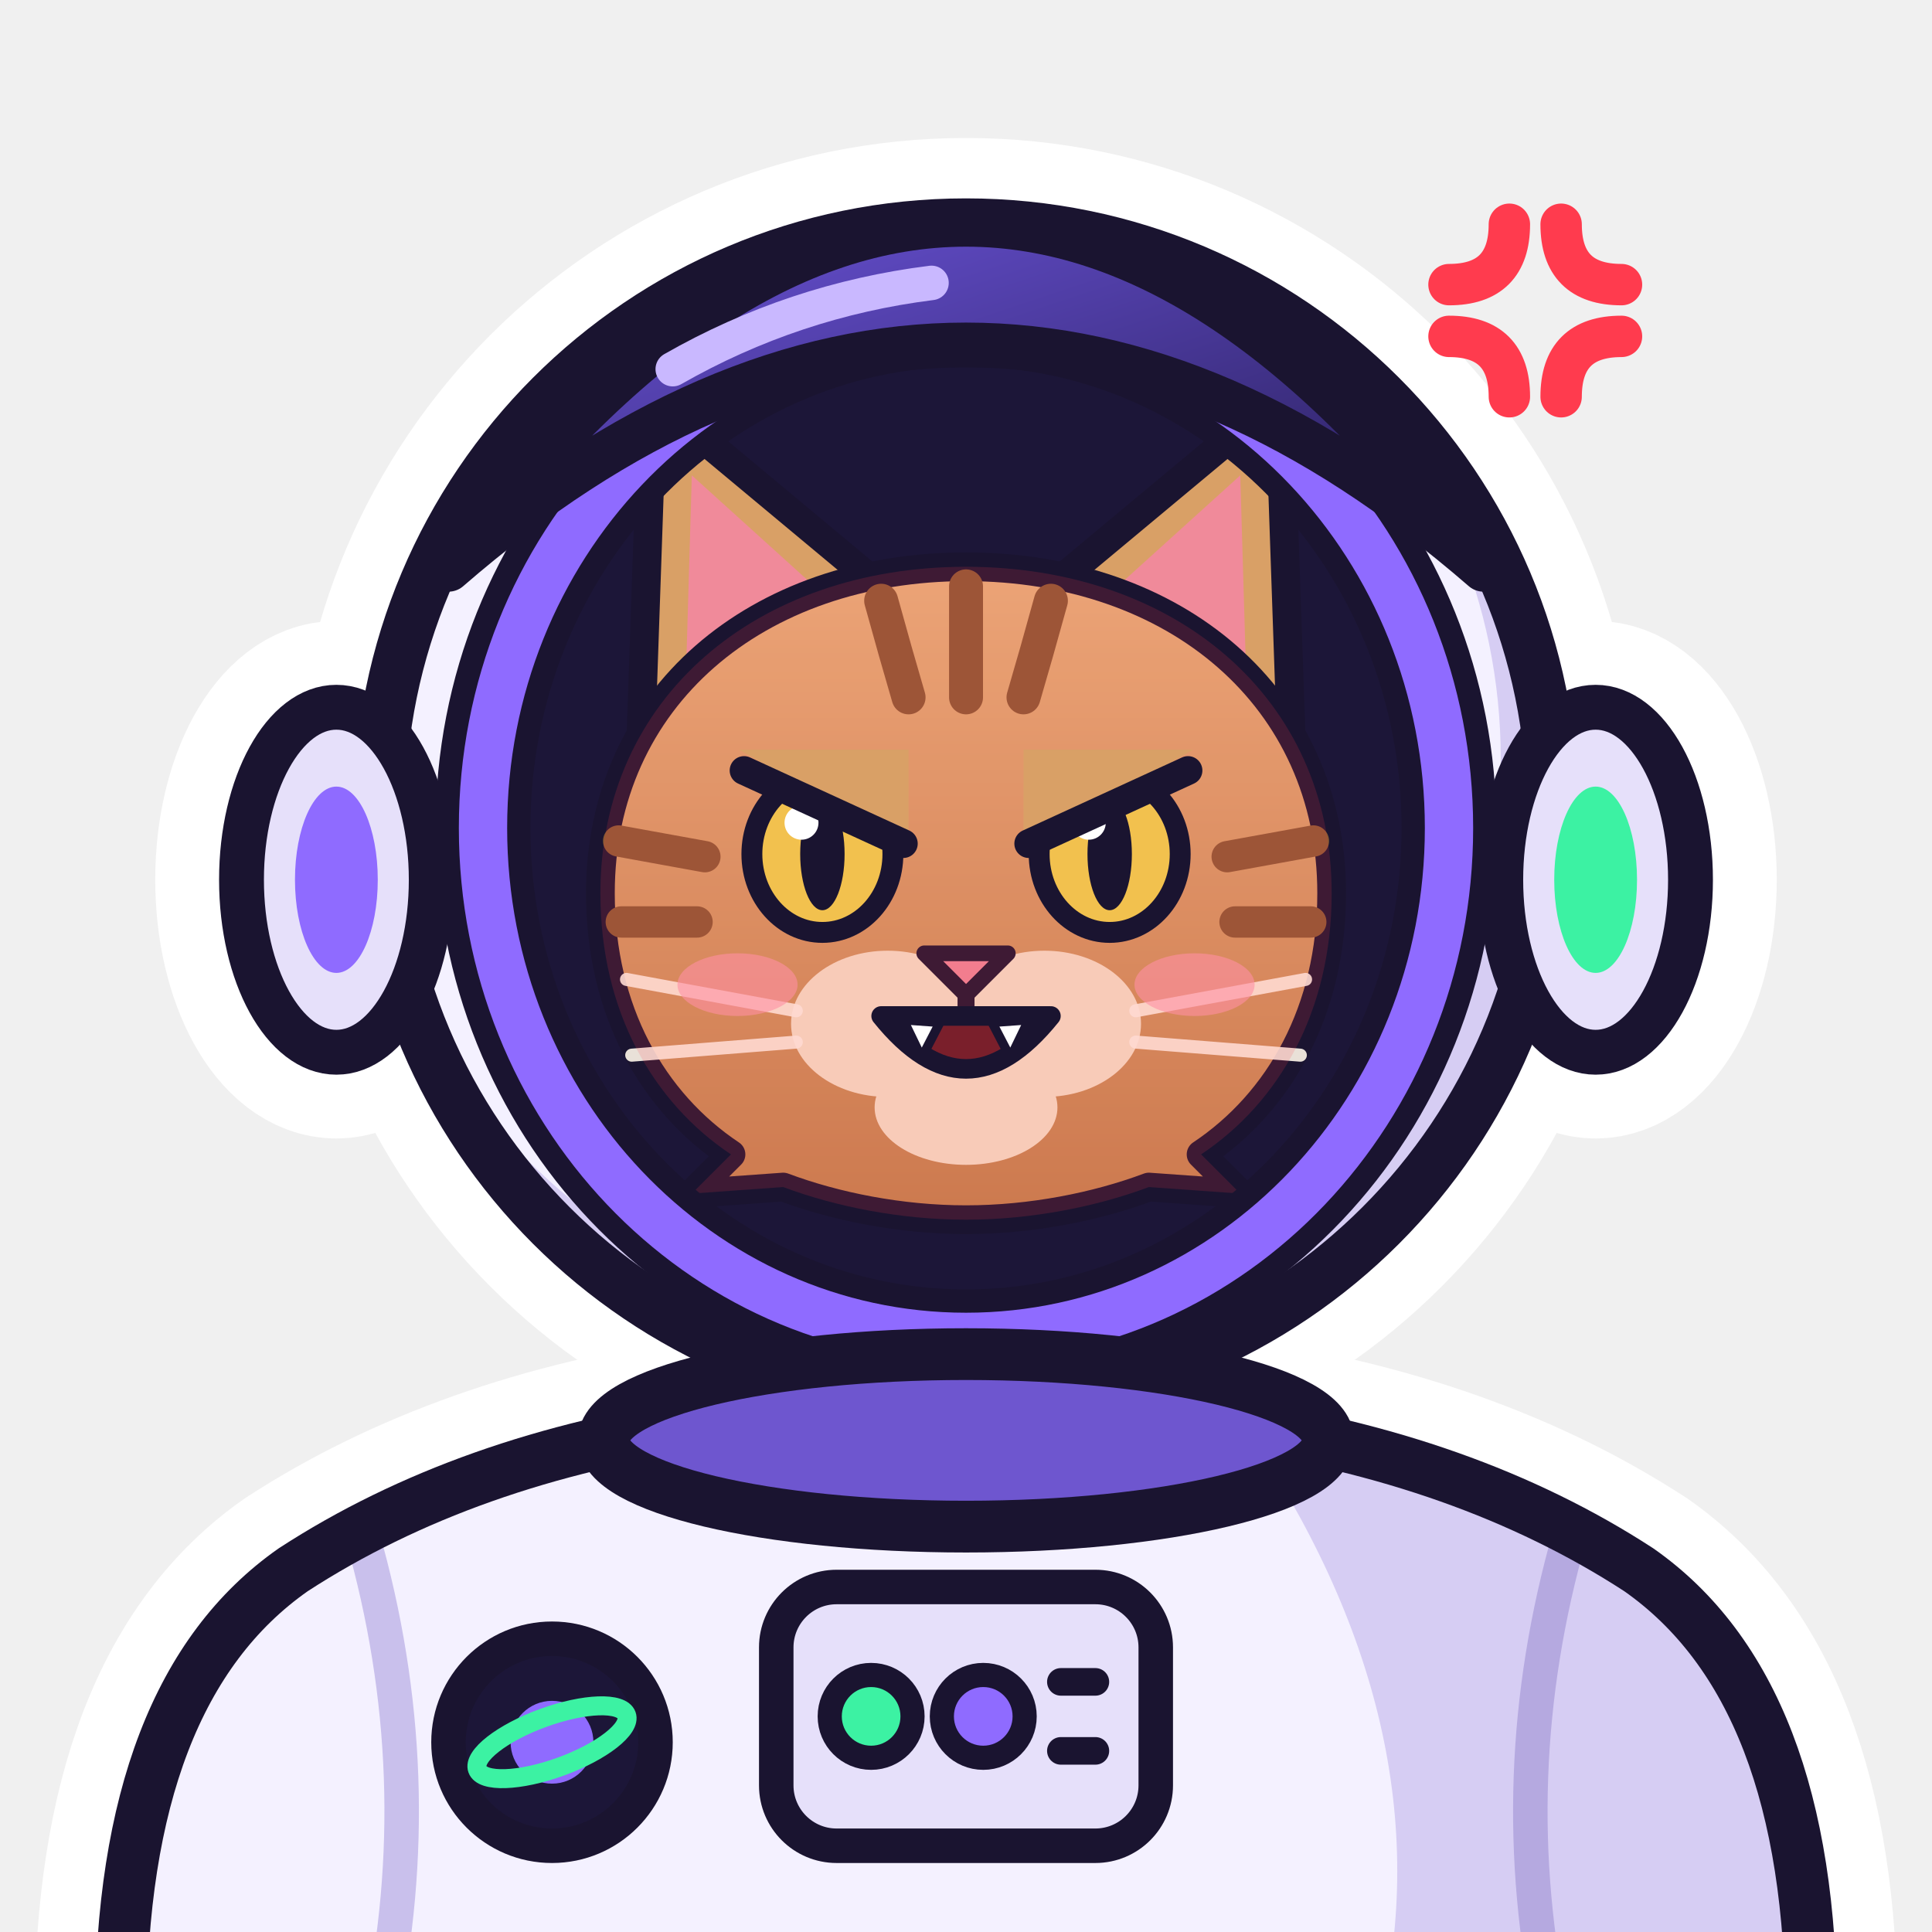
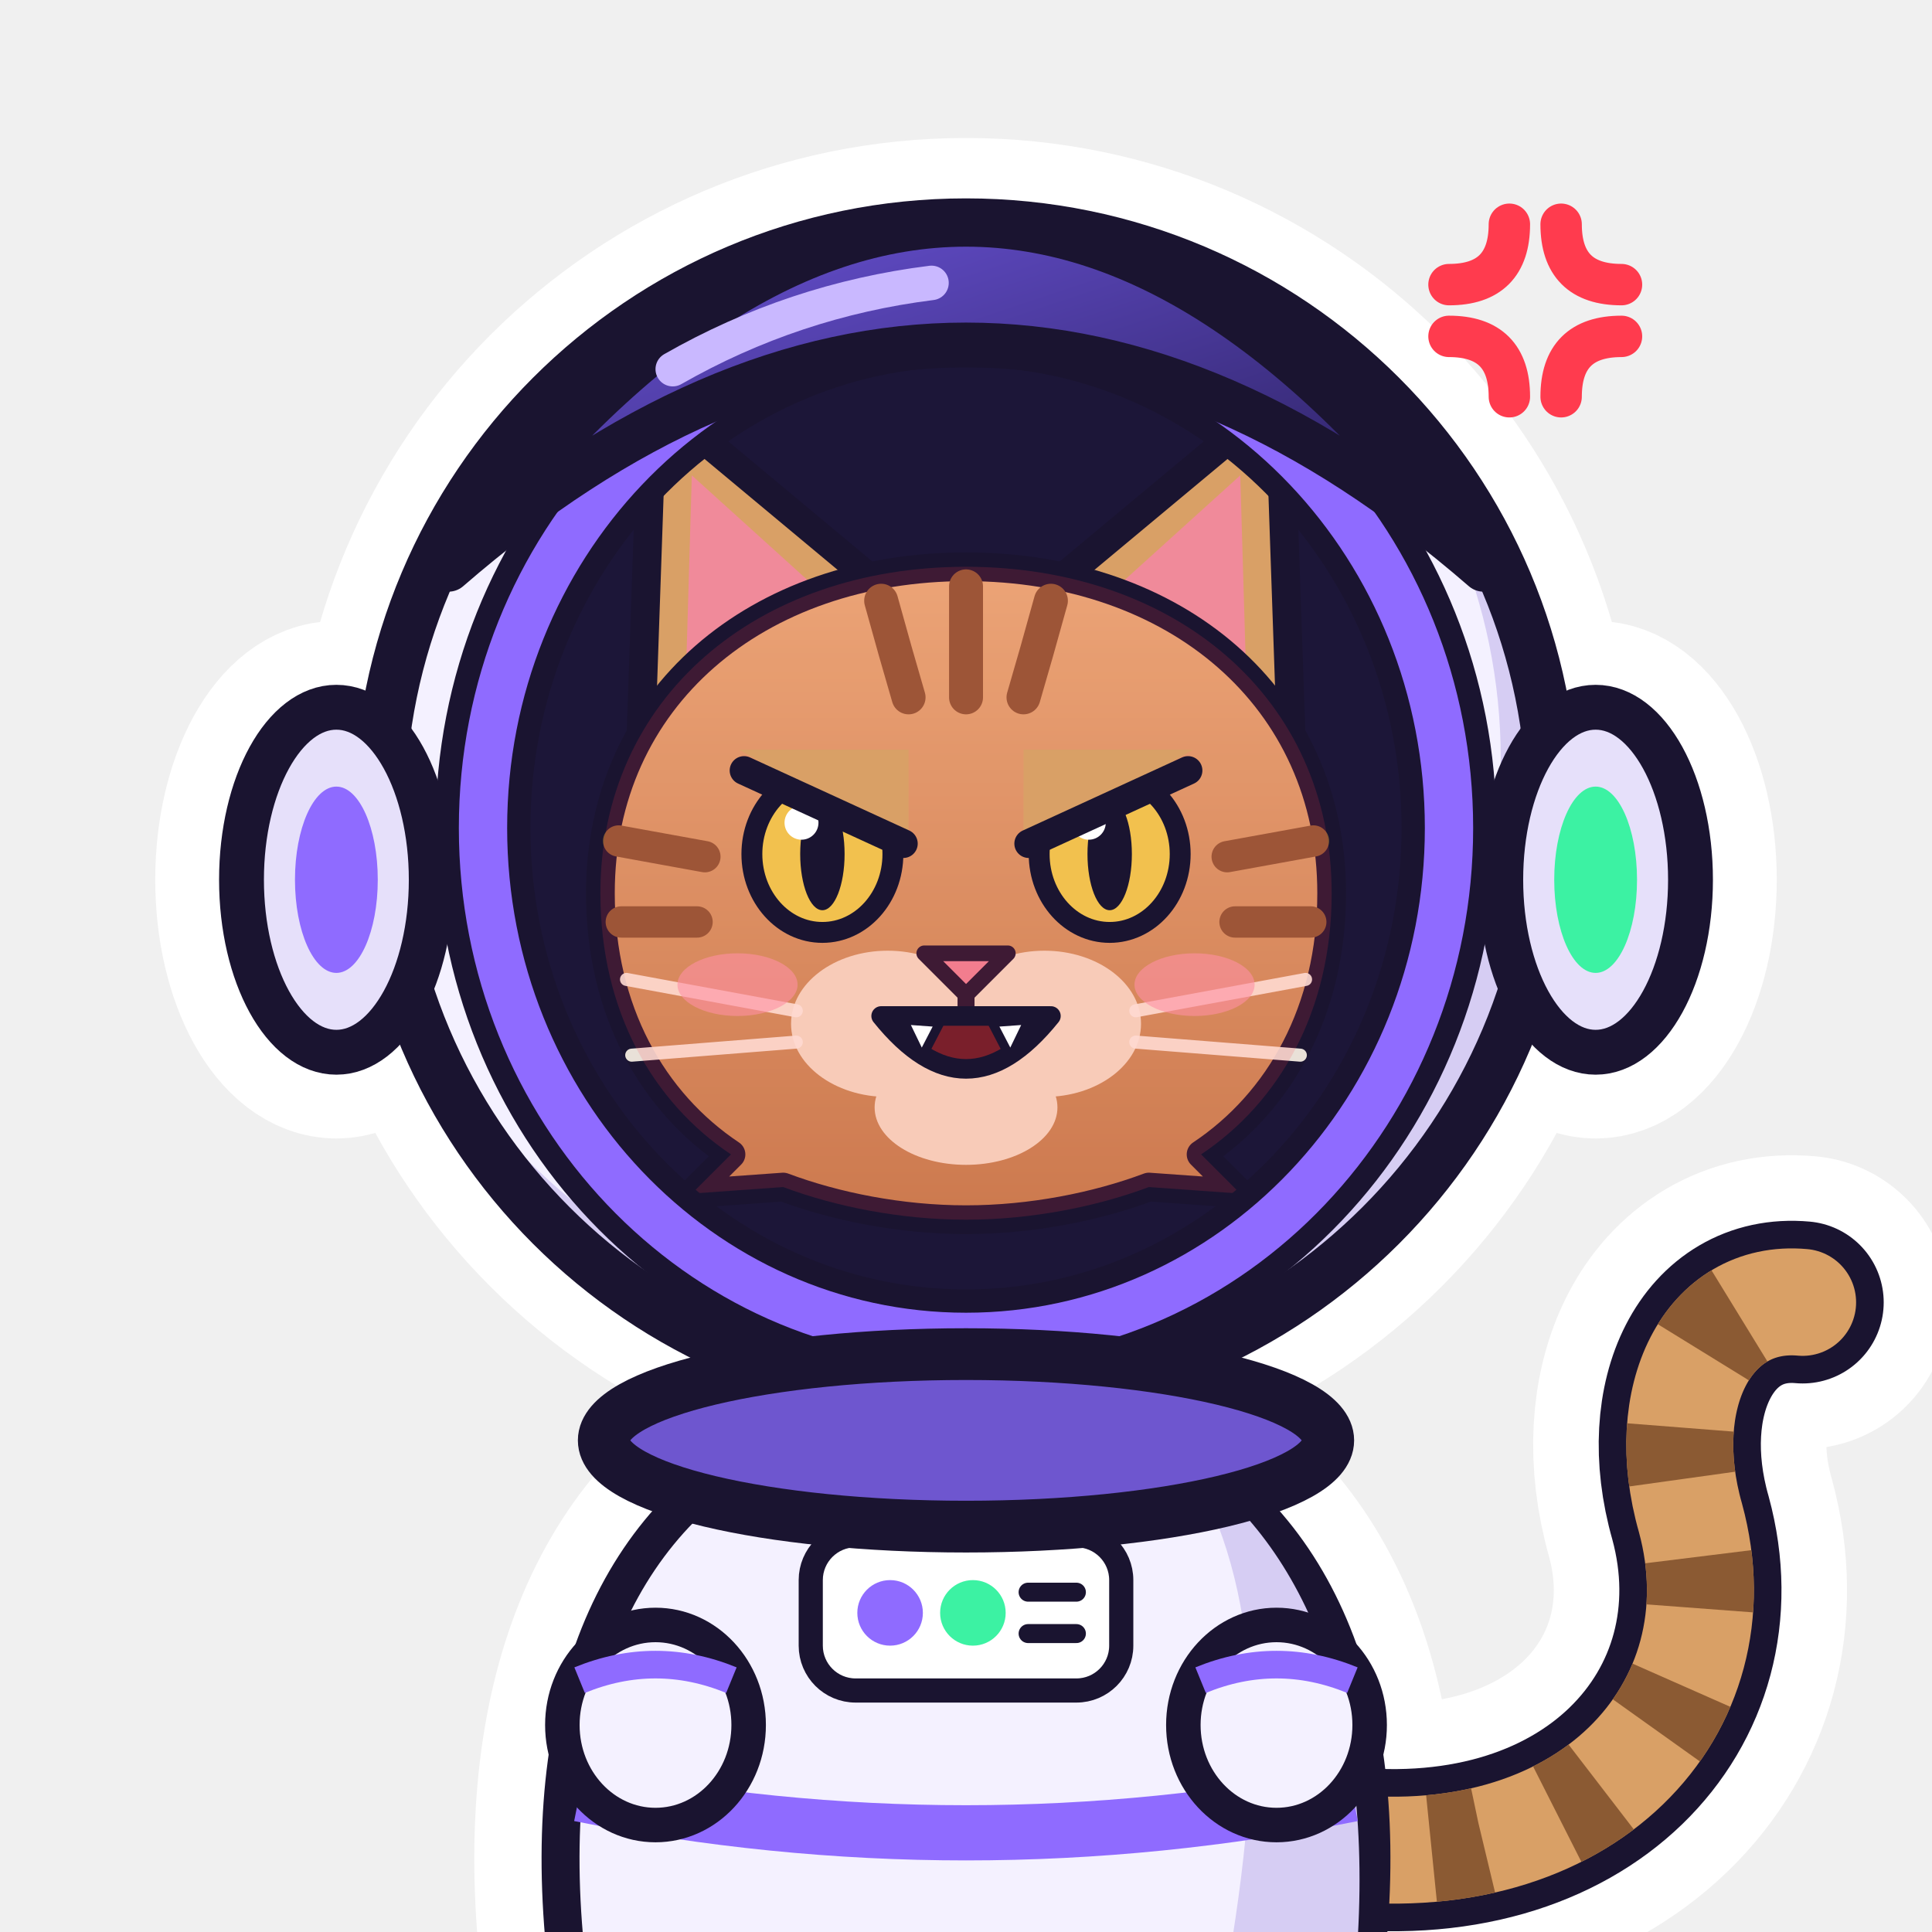
<svg xmlns="http://www.w3.org/2000/svg" viewBox="0 0 112 112" width="256" height="256">
  <defs>
    <linearGradient id="lblVioletA" x1="0" y1="0" x2="0" y2="1">
      <stop offset="0" stop-color="#E2D8FF" />
      <stop offset="1" stop-color="#9474FF" />
    </linearGradient>
    <linearGradient id="lblGreenA" x1="0" y1="0" x2="0" y2="1">
      <stop offset="0" stop-color="#C2FFE4" />
      <stop offset="1" stop-color="#2AD58B" />
    </linearGradient>
    <linearGradient id="lblRedA" x1="0" y1="0" x2="0" y2="1">
      <stop offset="0" stop-color="#FFD3D8" />
      <stop offset="1" stop-color="#FF3B4E" />
    </linearGradient>
    <linearGradient id="lblBlueA" x1="0" y1="0" x2="0" y2="1">
      <stop offset="0" stop-color="#DDF6FF" />
      <stop offset="1" stop-color="#4FC3FF" />
    </linearGradient>
    <linearGradient id="visorA" x1="0" y1="0" x2="1" y2="1">
      <stop offset="0" stop-color="#6E56E0" />
      <stop offset="1" stop-color="#231A50" />
    </linearGradient>
    <clipPath id="helmetA">
      <circle cx="56" cy="44" r="34" />
    </clipPath>
    <clipPath id="torsoClipA">
      <path d="M 7 114 Q 7 95 17 88 Q 27 81.5 41 79.5 L 71 79.5 Q 85 81.5 95 88 Q 105 95 105 114 Z" />
    </clipPath>
    <clipPath id="noaOpeningA">
      <ellipse cx="56" cy="61" rx="37" ry="39" />
    </clipPath>
    <clipPath id="noaHeadClipA">
      <path d="M 30 56 Q 30 30 56 29 Q 82 30 82 56 L 82 64 Q 81 82 69 90 Q 62 94 56 94 Q 50 94 43 90 Q 31 82 30 64 Z" />
    </clipPath>
    <path id="torsoShapeA" d="M 7 114 Q 7 95 17 88 Q 27 81.5 41 79.5 L 71 79.5 Q 85 81.5 95 88 Q 105 95 105 114 Z" />
    <g id="discsA">
      <ellipse cx="19.5" cy="48" rx="5.5" ry="10" />
      <ellipse cx="92.5" cy="48" rx="5.5" ry="10" />
    </g>
    <g id="torsoBackA" fill="#FFFFFF" stroke="#FFFFFF" stroke-width="10" stroke-linejoin="round">
      <use href="#torsoShapeA" />
    </g>
    <g id="helmetBackA" fill="#FFFFFF" stroke="#FFFFFF" stroke-width="10">
      <circle cx="56" cy="44" r="34" />
      <use href="#discsA" />
    </g>
    <g id="suitA">
      <use href="#torsoShapeA" fill="#F4F1FF" />
      <g clip-path="url(#torsoClipA)">
        <path d="M 72 79.5 Q 90 83 98 92 Q 105 100 105 114 L 80 114 Q 84 97 72 79.5 Z" fill="#D6CDF3" />
        <path d="M 21 86 Q 25 100 22 114" fill="none" stroke="#C9C0EC" stroke-width="2" />
        <path d="M 91 86 Q 87 100 90 114" fill="none" stroke="#B5A9E0" stroke-width="2" />
      </g>
      <use href="#torsoShapeA" fill="none" stroke="#1A1430" stroke-width="3" stroke-linejoin="round" />
      <rect x="45" y="89" width="22" height="15" rx="3.5" fill="#E6E0FA" stroke="#1A1430" stroke-width="2" />
      <circle cx="50.5" cy="96.5" r="2.4" fill="#3CF2A3" stroke="#1A1430" stroke-width="1.4" />
      <circle cx="57" cy="96.5" r="2.4" fill="#8F6BFF" stroke="#1A1430" stroke-width="1.4" />
      <path d="M 61.5 94.5 L 63.5 94.5 M 61.5 98.5 L 63.5 98.5" stroke="#1A1430" stroke-width="1.6" stroke-linecap="round" />
      <circle cx="32" cy="98" r="6" fill="#1C1638" stroke="#1A1430" stroke-width="2" />
      <circle cx="32" cy="98" r="2.4" fill="#8F6BFF" />
      <ellipse cx="32" cy="98" rx="4.6" ry="1.5" fill="none" stroke="#3CF2A3" stroke-width="1.1" transform="rotate(-20 32 98)" />
    </g>
    <g id="helmetShellA">
      <circle cx="56" cy="44" r="34" fill="#F4F1FF" />
      <g clip-path="url(#helmetA)">
        <circle cx="61" cy="50" r="34" fill="#D6CDF3" />
        <circle cx="54" cy="41" r="33" fill="#F4F1FF" />
      </g>
      <circle cx="56" cy="44" r="34" fill="none" stroke="#1A1430" stroke-width="3" />
      <g fill="#E6E0FA" stroke="#1A1430" stroke-width="2.6">
        <use href="#discsA" />
      </g>
      <ellipse cx="19.5" cy="48" rx="2.4" ry="5.4" fill="#8F6BFF" />
      <ellipse cx="92.5" cy="48" rx="2.4" ry="5.4" fill="#3CF2A3" />
    </g>
    <g id="noaHelmetA">
      <use href="#helmetShellA" />
      <ellipse cx="56" cy="45" rx="28" ry="29.5" fill="#1C1638" />
    </g>
    <g id="noaRimA">
      <ellipse cx="56" cy="45" rx="28" ry="29.5" fill="none" stroke="#1A1430" stroke-width="5.5" />
      <ellipse cx="56" cy="45" rx="28" ry="29.5" fill="none" stroke="#8F6BFF" stroke-width="2.8" />
      <path d="M 26 30 Q 56 -10 86 30 Q 56 4 26 30 Z" fill="url(#visorA)" stroke="#1A1430" stroke-width="2.6" stroke-linejoin="round" />
      <path d="M 39 18.4 Q 46 14.4 54 13.4" fill="none" stroke="#C9B8FF" stroke-width="2" stroke-linecap="round" />
    </g>
    <ellipse id="neckRingA" cx="56" cy="80.5" rx="21" ry="5" fill="#6E56CF" stroke="#1A1430" stroke-width="3" />
    <g id="noaHeadA">
      <path d="M 45 80 L 45 108 L 67 108 L 67 80 Z" fill="#D49A7A" />
      <path d="M 45 86 Q 56 97 67 86 L 67 93 Q 56 101 45 93 Z" fill="#B97F62" opacity="0.55" />
      <ellipse cx="29.5" cy="61" rx="4.6" ry="7" fill="#E3AB89" />
      <ellipse cx="82.5" cy="61" rx="4.6" ry="7" fill="#E3AB89" />
      <path d="M 29.5 57 Q 27.6 61 29.5 65" fill="none" stroke="#B9785A" stroke-width="1.3" stroke-linecap="round" />
      <path d="M 82.5 57 Q 84.4 61 82.5 65" fill="none" stroke="#B9785A" stroke-width="1.3" stroke-linecap="round" />
      <path d="M 30 56 Q 30 30 56 29 Q 82 30 82 56 L 82 64 Q 81 82 69 90 Q 62 94 56 94 Q 50 94 43 90 Q 31 82 30 64 Z" fill="#EDB997" />
      <g clip-path="url(#noaHeadClipA)">
        <path d="M 68 40 Q 84 50 82 70 Q 78 86 66 92 L 90 96 L 90 36 Z" fill="#D99F80" opacity="0.55" />
        <path d="M 30 58 Q 32 74 38 80 Q 46 86 56 85.5 Q 66 86 74 80 Q 80 74 82 58 L 82 92 L 30 92 Z" fill="#7A5644" opacity="0.28" />
        <path d="M 30 61 Q 31 80 43 89 Q 50 94 56 94 Q 62 94 69 89 Q 81 80 82 61 Q 80 71 74 75 Q 68 78 63 77 Q 60 75 56 75.5 Q 52 75 49 77 Q 44 78 38 75 Q 32 71 30 61 Z" fill="#4E3628" />
        <path d="M 40 86 L 41 89 M 48 90 L 48.5 93 M 64 90 L 63.5 93 M 72 86 L 71 89 M 35 79 L 36.5 82 M 77 79 L 75.5 82" stroke="#6B4C3C" stroke-width="1.2" stroke-linecap="round" />
      </g>
      <path d="M 26 60 Q 22 28 40 19 Q 56 12 72 19 Q 90 28 86 60 L 82 60 L 81 52 Q 76 43.5 66 41.5 Q 59 39 56.5 31 L 55.5 31 Q 53 39 46 41.5 Q 36 43.5 31 52 L 30 60 Z" fill="#3B2A21" />
      <path d="M 56 31.5 L 56 18" fill="none" stroke="#24180F" stroke-width="1.6" stroke-linecap="round" />
      <path d="M 53.5 22 Q 45 26 38.5 37.5" fill="none" stroke="#6A4A39" stroke-width="1.8" stroke-linecap="round" />
      <path d="M 58.5 22 Q 67 26 73.5 37.5" fill="none" stroke="#6A4A39" stroke-width="1.8" stroke-linecap="round" />
      <path d="M 50 18.5 Q 41.5 21 35 29" fill="none" stroke="#7A5642" stroke-width="2.2" stroke-linecap="round" />
      <path d="M 62 18.5 Q 70.5 21 77 29" fill="none" stroke="#7A5642" stroke-width="2.2" stroke-linecap="round" />
      <path d="M 47 41 Q 52 38.5 54.6 33.5 M 65 41 Q 60 38.5 57.4 33.5" fill="none" stroke="#2A1D16" stroke-width="1.3" stroke-linecap="round" />
      <path d="M 56.5 59 Q 58.6 65 59.6 67.6 Q 58 70 54.6 69" fill="none" stroke="#C0805E" stroke-width="1.8" stroke-linecap="round" stroke-linejoin="round" />
      <path d="M 46.5 75.5 Q 51 72 56 73.5 Q 61 72 65.5 75.5 Q 61 77.2 56 76.3 Q 51 77.2 46.5 75.5 Z" fill="#3E2A1F" />
    </g>
    <g id="noaBrowsA" fill="#2E2019">
      <path d="M 37.2 52.6 Q 41.5 47 51 48.4 Q 51.8 50.2 50.8 51.6 Q 44.2 50.4 38.6 54.2 Q 36.8 54 37.2 52.6 Z" />
      <path d="M 74.8 52.6 Q 70.5 47 61 48.4 Q 60.2 50.2 61.2 51.6 Q 67.8 50.4 73.4 54.2 Q 75.2 54 74.8 52.6 Z" />
    </g>
    <g id="noaBrowsUpA" fill="#2E2019">
      <path d="M 37.2 48.8 Q 41.5 42.6 51 44.4 Q 51.8 46.2 50.8 47.6 Q 44.2 46.2 38.6 50.4 Q 36.8 50.2 37.2 48.8 Z" />
      <path d="M 74.8 48.8 Q 70.5 42.6 61 44.4 Q 60.2 46.2 61.2 47.6 Q 67.8 46.2 73.4 50.4 Q 75.2 50.2 74.8 48.8 Z" />
    </g>
    <g id="noaBrowsHmmA" fill="#2E2019">
      <path d="M 37 53.4 Q 42 51.2 51 51.4 Q 51.6 52.8 50.8 54 Q 44 53.4 38.4 55.2 Q 36.6 54.8 37 53.4 Z" />
      <path d="M 74.8 49.6 Q 70.5 42.6 61 45.2 Q 60.2 47 61.2 48.4 Q 67.8 46.4 73.4 51.2 Q 75.2 51 74.8 49.6 Z" />
    </g>
    <g id="noaEyesA">
      <path d="M 37 58.5 Q 44 52 51 58.5 Q 44 63.8 37 58.5 Z" fill="#FFFFFF" />
      <circle cx="44.3" cy="58.2" r="3.7" fill="#5A3A24" />
      <circle cx="44.3" cy="58.2" r="1.8" fill="#1A1430" />
      <circle cx="45.6" cy="56.9" r="1.1" fill="#FFFFFF" />
      <path d="M 36.5 58.8 Q 44 51.6 51.5 58.2" fill="none" stroke="#1A1430" stroke-width="2.3" stroke-linecap="round" />
      <path d="M 61 58.5 Q 68 52 75 58.5 Q 68 63.8 61 58.5 Z" fill="#FFFFFF" />
      <circle cx="67.7" cy="58.2" r="3.7" fill="#5A3A24" />
      <circle cx="67.7" cy="58.2" r="1.8" fill="#1A1430" />
      <circle cx="69" cy="56.9" r="1.1" fill="#FFFFFF" />
      <path d="M 60.5 58.2 Q 68 51.6 75.5 58.8" fill="none" stroke="#1A1430" stroke-width="2.3" stroke-linecap="round" />
    </g>
    <g id="noaEyesWideA">
      <ellipse cx="44" cy="57.5" rx="6" ry="6.4" fill="#FFFFFF" stroke="#1A1430" stroke-width="1.8" />
      <circle cx="44" cy="58" r="2.7" fill="#5A3A24" />
      <circle cx="44" cy="58" r="1.3" fill="#1A1430" />
      <ellipse cx="68" cy="57.5" rx="6" ry="6.4" fill="#FFFFFF" stroke="#1A1430" stroke-width="1.8" />
      <circle cx="68" cy="58" r="2.7" fill="#5A3A24" />
      <circle cx="68" cy="58" r="1.3" fill="#1A1430" />
    </g>
    <g id="noaEyesSideA">
      <path d="M 37.5 58.5 Q 44 55 50.5 58.5 Q 44 61.8 37.5 58.5 Z" fill="#FFFFFF" />
      <circle cx="40.6" cy="58.4" r="2.9" fill="#5A3A24" />
      <circle cx="40.6" cy="58.4" r="1.4" fill="#1A1430" />
      <path d="M 37 57.8 L 51 57.2" fill="none" stroke="#1A1430" stroke-width="2.4" stroke-linecap="round" />
      <path d="M 61.5 58.5 Q 68 54 74.5 58.5 Q 68 61.8 61.5 58.5 Z" fill="#FFFFFF" />
      <circle cx="64.6" cy="58.4" r="2.9" fill="#5A3A24" />
      <circle cx="64.6" cy="58.4" r="1.4" fill="#1A1430" />
      <path d="M 61 58 Q 68 52.6 75 58.4" fill="none" stroke="#1A1430" stroke-width="2.2" stroke-linecap="round" />
    </g>
    <path id="noaEyesLaughA" d="M 37.5 59.5 Q 44 52.5 50.5 59.5 M 61.5 59.5 Q 68 52.5 74.5 59.5" fill="none" stroke="#1A1430" stroke-width="2.6" stroke-linecap="round" />
    <g id="noaSmileA">
      <path d="M 49.5 80.2 Q 56 83.6 62.8 79.2" fill="none" stroke="#5E2A22" stroke-width="2" stroke-linecap="round" />
      <path d="M 53.4 83 Q 56 84 58.8 82.8" fill="none" stroke="#9C5A4A" stroke-width="1.2" stroke-linecap="round" opacity="0.8" />
    </g>
    <ellipse id="noaMouthOA" cx="56" cy="82" rx="4.2" ry="5" fill="#5A1F28" stroke="#1A1430" stroke-width="1.4" />
    <g id="noaMouthLaughA">
      <path d="M 46.5 78.5 Q 56 94 65.5 78.5 Q 56 81.5 46.5 78.5 Z" fill="#5A1F28" stroke="#1A1430" stroke-width="1.5" stroke-linejoin="round" />
      <path d="M 48.5 79.4 Q 56 81.8 63.5 79.4 L 62.6 81.8 Q 56 83.8 49.4 81.8 Z" fill="#FFFFFF" />
      <path d="M 52 88 Q 56 90.5 60 88 Q 56 86.5 52 88 Z" fill="#E07A86" />
    </g>
    <path id="noaMouthFlatA" d="M 50.5 80.8 L 62 80" fill="none" stroke="#5E2A22" stroke-width="2.2" stroke-linecap="round" />
    <g id="noaTearsA" fill="#7FD4FF" stroke="#1A1430" stroke-width="1.3" stroke-linejoin="round">
      <path d="M 33.5 61 Q 29 68 32.5 71 Q 37 70 33.5 61 Z" />
      <path d="M 78.5 61 Q 83 68 79.5 71 Q 75 70 78.5 61 Z" />
    </g>
    <g id="noaBrowsAngryA" fill="#2E2019">
      <path d="M 36.6 49.6 Q 37.4 47.6 39.4 48 L 51.6 53.6 Q 52.2 55.8 50.4 56.2 Z" />
      <path d="M 75.4 49.6 Q 74.6 47.6 72.6 48 L 60.4 53.6 Q 59.8 55.8 61.6 56.2 Z" />
    </g>
    <g id="noaEyesAngryA">
      <path d="M 38 58.6 Q 45 55.6 50.6 58.4 Q 44.6 62.4 38 58.6 Z" fill="#FFFFFF" />
      <circle cx="45" cy="59.2" r="2.9" fill="#5A3A24" />
      <circle cx="45" cy="59.2" r="1.4" fill="#1A1430" />
      <path d="M 37.6 57.4 L 51 58.6" stroke="#1A1430" stroke-width="2.4" stroke-linecap="round" />
      <path d="M 74 58.6 Q 67 55.6 61.4 58.4 Q 67.4 62.4 74 58.6 Z" fill="#FFFFFF" />
      <circle cx="67" cy="59.2" r="2.9" fill="#5A3A24" />
      <circle cx="67" cy="59.2" r="1.4" fill="#1A1430" />
      <path d="M 74.4 57.4 L 61 58.6" stroke="#1A1430" stroke-width="2.4" stroke-linecap="round" />
    </g>
    <g id="noaMouthShoutA">
      <path d="M 46.5 77 Q 56 75 65.5 77 Q 64.5 92.5 56 92.5 Q 47.5 92.5 46.5 77 Z" fill="#5A1F28" stroke="#1A1430" stroke-width="1.5" stroke-linejoin="round" />
      <path d="M 47.4 77.6 Q 56 76 64.6 77.6 L 64.2 80.4 Q 56 79.2 47.8 80.4 Z" fill="#FFFFFF" />
      <path d="M 50.5 89 Q 56 85.5 61.5 89 Q 56 92 50.5 89 Z" fill="#E07A86" />
    </g>
    <g id="noaMouthGritA">
      <path d="M 47.5 77.4 L 64.5 77.4 Q 65.6 81.6 64.2 85 L 47.8 85 Q 46.4 81.6 47.5 77.4 Z" fill="#FFFFFF" stroke="#1A1430" stroke-width="1.5" stroke-linejoin="round" />
      <path d="M 47.2 81.2 L 64.8 81.2 M 51.5 77.6 L 51.5 84.8 M 56 77.6 L 56 84.8 M 60.5 77.6 L 60.5 84.8" stroke="#9C8F9F" stroke-width="1.1" />
    </g>
    <g id="noaRageTintA">
      <g clip-path="url(#noaHeadClipA)">
        <ellipse cx="56" cy="60" rx="30" ry="34" fill="#FF3B4E" opacity="0.2" />
      </g>
      <ellipse cx="40.5" cy="67" rx="5" ry="3" fill="#FF3B4E" opacity="0.45" />
      <ellipse cx="71.5" cy="67" rx="5" ry="3" fill="#FF3B4E" opacity="0.45" />
    </g>
    <g id="noaShadesA">
      <path d="M 32.5 53 L 79.5 53" stroke="#14101F" stroke-width="2.6" stroke-linecap="round" />
      <path d="M 34.5 53 L 52.5 53 Q 53 61.5 47 63.5 Q 38.5 64.5 35.5 59 Z" fill="#14101F" stroke="#1A1430" stroke-width="1.6" stroke-linejoin="round" />
      <path d="M 77.5 53 L 59.5 53 Q 59 61.5 65 63.5 Q 73.5 64.5 76.5 59 Z" fill="#14101F" stroke="#1A1430" stroke-width="1.6" stroke-linejoin="round" />
      <path d="M 52.5 54.6 Q 56 53 59.5 54.6" fill="none" stroke="#14101F" stroke-width="2.2" />
      <path d="M 38.5 55.8 L 43 61 M 42.5 55.4 L 45.5 58.8" stroke="#3CF2A3" stroke-width="1.5" stroke-linecap="round" />
      <path d="M 63.5 55.8 L 68 61 M 67.5 55.4 L 70.5 58.8" stroke="#B9A6FF" stroke-width="1.5" stroke-linecap="round" />
    </g>
    <g id="noaSmirkA">
      <path d="M 50 80.6 Q 57.5 82.4 63.8 77.4" fill="none" stroke="#5E2A22" stroke-width="2" stroke-linecap="round" />
      <path d="M 63.2 76.2 Q 64.8 77 64.6 78.8" fill="none" stroke="#5E2A22" stroke-width="1.2" stroke-linecap="round" />
    </g>
    <path id="noaMouthGrimaceA" d="M 48.5 81 Q 51.5 78.8 54.5 81 Q 57.5 83.2 60.5 81 Q 62.2 79.8 63.6 80.4" fill="none" stroke="#5E2A22" stroke-width="2" stroke-linecap="round" />
    <g id="raidFistBackA">
      <path d="M 102 118 Q 106 88 95 71" fill="none" stroke="#FFFFFF" stroke-width="24" stroke-linecap="round" />
      <rect x="82" y="50" width="21" height="19" rx="6.5" fill="#FFFFFF" stroke="#FFFFFF" stroke-width="9" />
    </g>
    <g id="raidFistA">
      <path d="M 102 118 Q 106 88 95 71" fill="none" stroke="#1A1430" stroke-width="15" stroke-linecap="round" />
      <path d="M 102 118 Q 106 88 95 71" fill="none" stroke="#E4DDF8" stroke-width="10" stroke-linecap="round" />
      <path d="M 101.4 70.8 L 92.2 76.8" stroke="#1A1430" stroke-width="6.4" stroke-linecap="round" />
      <path d="M 101.4 70.8 L 92.2 76.8" stroke="#8F6BFF" stroke-width="3.6" stroke-linecap="round" />
      <rect x="82" y="50" width="21" height="19" rx="6.5" fill="#F4F1FF" stroke="#1A1430" stroke-width="2.6" />
      <path d="M 87.5 50.8 L 87.5 57 M 92.5 50.8 L 92.5 57 M 97.5 50.8 L 97.5 57" stroke="#9C8FD6" stroke-width="1.5" stroke-linecap="round" />
      <path d="M 83.5 60 Q 91 57 99.5 60.5 Q 99 64.5 95 64.5 L 86 64.5 Q 83 64 83.5 60 Z" fill="#F4F1FF" stroke="#1A1430" stroke-width="1.8" stroke-linejoin="round" />
      <path d="M 78 43 L 81.5 47.5 M 87 39 L 88 45 M 104.5 42 L 101 47" stroke="#8F6BFF" stroke-width="2" stroke-linecap="round" />
    </g>
    <g id="facepalmBackA">
      <path d="M 10 118 Q 12 86 36 54" fill="none" stroke="#FFFFFF" stroke-width="24" stroke-linecap="round" />
    </g>
    <g id="facepalmA">
      <path d="M 10 118 Q 12 86 36 54" fill="none" stroke="#1A1430" stroke-width="15" stroke-linecap="round" />
      <path d="M 10 118 Q 12 86 36 54" fill="none" stroke="#F4F1FF" stroke-width="10" stroke-linecap="round" />
      <path d="M 38.6 59.7 L 29.8 53.1" stroke="#1A1430" stroke-width="6.4" stroke-linecap="round" />
      <path d="M 38.6 59.7 L 29.8 53.1" stroke="#8F6BFF" stroke-width="3.6" stroke-linecap="round" />
      <g stroke="#1A1430" stroke-linecap="round" fill="none">
        <path d="M 50 40 L 59.5 31.5 M 53 43.5 L 64.5 36.5 M 55 47 L 67.5 42.5 M 54.5 50.5 L 65 49 M 40 52 L 42.5 59" stroke-width="8.6" />
        <ellipse cx="46" cy="47" rx="10.5" ry="8.5" transform="rotate(-25 46 47)" fill="#1A1430" stroke-width="3.4" />
      </g>
      <path d="M 50 40 L 59.5 31.5 M 53 43.5 L 64.5 36.5 M 55 47 L 67.5 42.5 M 54.5 50.5 L 65 49 M 40 52 L 42.5 59" fill="none" stroke="#F4F1FF" stroke-width="5.2" stroke-linecap="round" />
      <ellipse cx="46" cy="47" rx="10.5" ry="8.5" transform="rotate(-25 46 47)" fill="#F4F1FF" />
      <path d="M 46.5 43.5 Q 49 46.5 49 50.5" fill="none" stroke="#9C8FD6" stroke-width="1.3" stroke-linecap="round" />
    </g>
    <g id="veinA" fill="none" stroke-linecap="round">
      <path d="M 79 16 Q 83 20 79 24 M 89 16 Q 85 20 89 24 M 80 15 Q 84 19 88 15 M 80 25 Q 84 21 88 25" stroke="#1A1430" stroke-width="4.6" />
      <path d="M 79 16 Q 83 20 79 24 M 89 16 Q 85 20 89 24 M 80 15 Q 84 19 88 15 M 80 25 Q 84 21 88 25" stroke="#FF3B4E" stroke-width="2.4" />
    </g>
    <path id="shakeA" d="M 6 38 L 11.5 40 M 5 46 L 11 46 M 6 54 L 11.5 52 M 106 38 L 100.5 40 M 107 46 L 101 46 M 106 54 L 100.5 52" fill="none" stroke="#1A1430" stroke-width="2.2" stroke-linecap="round" />
    <path id="sparkleRightA" d="M 101 8 Q 102 16 109 17 Q 102 18 101 26 Q 100 18 93 17 Q 100 16 101 8 Z" fill="#3CF2A3" stroke="#1A1430" stroke-width="1.4" stroke-linejoin="round" />
    <g id="lblRaidA" font-family="Oxanium, sans-serif" font-weight="800" font-size="19" transform="rotate(-9 24 20)">
      <text x="4" y="27" fill="#FFFFFF" stroke="#FFFFFF" stroke-width="8" stroke-linejoin="round">RAID</text>
      <text x="4" y="27" fill="url(#lblRedA)" stroke="#1A1430" stroke-width="3" stroke-linejoin="round" paint-order="stroke">RAID</text>
    </g>
    <g id="lblEzA" font-family="Oxanium, sans-serif" font-weight="800" font-size="25" transform="rotate(-8 22 22)">
      <text x="6" y="30" fill="#FFFFFF" stroke="#FFFFFF" stroke-width="9" stroke-linejoin="round">EZ</text>
      <text x="6" y="30" fill="url(#lblGreenA)" stroke="#1A1430" stroke-width="3" stroke-linejoin="round" paint-order="stroke">EZ</text>
    </g>
    <g id="lblFailA" font-family="Oxanium, sans-serif" font-weight="800" font-size="18" transform="rotate(-9 24 18)">
      <text x="4" y="26" fill="#FFFFFF" stroke="#FFFFFF" stroke-width="8" stroke-linejoin="round">FAIL</text>
      <text x="4" y="26" fill="url(#lblRedA)" stroke="#1A1430" stroke-width="3" stroke-linejoin="round" paint-order="stroke">FAIL</text>
    </g>
    <g id="thumbA">
      <g fill="#FFFFFF" stroke="#FFFFFF" stroke-width="9" stroke-linejoin="round">
        <path d="M 82.5 91 L 80 72 Q 79.5 64 86.5 63.5 Q 93 63.5 94 71 L 96 88 Z" />
        <rect x="80" y="86" width="27" height="30" rx="7" />
      </g>
      <path d="M 82.5 91 L 80 72 Q 79.5 64 86.5 63.5 Q 93 63.5 94 71 L 96 88 Z" fill="#F4F1FF" stroke="#1A1430" stroke-width="2.6" stroke-linejoin="round" />
      <rect x="80" y="86" width="27" height="22" rx="7" fill="#F4F1FF" stroke="#1A1430" stroke-width="2.6" />
      <path d="M 95.5 92.5 Q 102 92 105.5 93.5 M 95.5 98.5 Q 102 98 105.5 99.5" stroke="#9C8FD6" stroke-width="1.8" fill="none" stroke-linecap="round" />
      <path d="M 82.5 89.5 Q 88 92 94.5 89.5" stroke="#9C8FD6" stroke-width="1.6" fill="none" stroke-linecap="round" />
      <path d="M 83 71 Q 84 67 87.5 66" stroke="#FFFFFF" stroke-width="1.8" fill="none" stroke-linecap="round" />
      <rect x="81.5" y="104" width="24" height="12" rx="2.5" fill="#8F6BFF" stroke="#1A1430" stroke-width="2.4" />
    </g>
    <g id="thinkHandA">
      <path d="M 66 88 Q 80 96 86 118" fill="none" stroke="#1A1430" stroke-width="15" stroke-linecap="round" />
      <path d="M 66 88 Q 80 96 86 118" fill="none" stroke="#E4DDF8" stroke-width="10" stroke-linecap="round" />
      <rect x="53.5" y="66.5" width="6.4" height="15" rx="3.2" fill="#F4F1FF" stroke="#1A1430" stroke-width="2.2" />
      <rect x="52" y="76" width="19" height="14" rx="5.5" fill="#F4F1FF" stroke="#1A1430" stroke-width="2.4" />
      <path d="M 61 80.5 L 68.5 80.5 M 61 85 L 68.5 85" stroke="#9C8FD6" stroke-width="1.6" stroke-linecap="round" />
      <path d="M 66.5 86.5 L 72 94" stroke="#1A1430" stroke-width="6.4" stroke-linecap="round" />
      <path d="M 66.5 86.5 L 72 94" stroke="#8F6BFF" stroke-width="3.6" stroke-linecap="round" />
    </g>
    <g id="lblGGA" font-family="Oxanium, sans-serif" font-weight="800" font-size="25" transform="rotate(-8 22 22)">
      <text x="5" y="30" fill="#FFFFFF" stroke="#FFFFFF" stroke-width="9" stroke-linejoin="round">GG</text>
      <text x="5" y="30" fill="url(#lblGreenA)" stroke="#1A1430" stroke-width="3.4" stroke-linejoin="round" paint-order="stroke">GG</text>
    </g>
    <g id="lblPogA" font-family="Oxanium, sans-serif" font-weight="800" font-size="19" transform="rotate(-9 22 22)">
      <text x="4" y="28" fill="#FFFFFF" stroke="#FFFFFF" stroke-width="8" stroke-linejoin="round">POG</text>
      <text x="4" y="28" fill="url(#lblVioletA)" stroke="#1A1430" stroke-width="3" stroke-linejoin="round" paint-order="stroke">POG</text>
    </g>
    <g id="lblMdrA" font-family="Oxanium, sans-serif" font-weight="800" font-size="19" transform="rotate(9 90 22)">
      <text x="66" y="28" fill="#FFFFFF" stroke="#FFFFFF" stroke-width="8" stroke-linejoin="round">MDR</text>
      <text x="66" y="28" fill="url(#lblVioletA)" stroke="#1A1430" stroke-width="3" stroke-linejoin="round" paint-order="stroke">MDR</text>
    </g>
    <g id="lblHmmA" font-family="Oxanium, sans-serif" font-weight="800" font-size="30" transform="rotate(10 98 20)">
      <text x="90" y="32" fill="#FFFFFF" stroke="#FFFFFF" stroke-width="9" stroke-linejoin="round">?</text>
      <text x="90" y="32" fill="url(#lblGreenA)" stroke="#1A1430" stroke-width="3.2" stroke-linejoin="round" paint-order="stroke">?</text>
    </g>
    <g id="noaGolmonBrowsA" fill="#2E2019">
      <path d="M 37.2 47.8 Q 41.5 41.6 51 43.4 Q 51.8 45.2 50.8 46.6 Q 44.2 45.2 38.6 49.4 Q 36.8 49.2 37.2 47.8 Z" />
      <path d="M 74.8 53.4 Q 70.5 49.6 61 50.6 Q 60.2 52.2 61.2 53.4 Q 67.8 52.4 73.4 55 Q 75.2 54.8 74.8 53.4 Z" />
    </g>
    <g id="noaGolmonEyesA">
      <ellipse cx="44" cy="57.2" rx="6.6" ry="7" fill="#FFFFFF" stroke="#1A1430" stroke-width="1.8" />
      <circle cx="47.6" cy="59" r="2.6" fill="#5A3A24" />
      <circle cx="47.6" cy="59" r="1.3" fill="#1A1430" />
      <circle cx="48.3" cy="58.1" r="0.7" fill="#FFFFFF" />
      <ellipse cx="68" cy="58.4" rx="5.2" ry="5.5" fill="#FFFFFF" stroke="#1A1430" stroke-width="1.8" />
      <circle cx="64.9" cy="56.9" r="2.3" fill="#5A3A24" />
      <circle cx="64.9" cy="56.9" r="1.1" fill="#1A1430" />
      <circle cx="65.5" cy="56.1" r="0.6" fill="#FFFFFF" />
    </g>
    <g id="noaGolmonMouthA" stroke-linejoin="round">
      <path d="M 46.5 78 Q 56 90.5 66.5 76.8 Q 56 80.6 46.5 78 Z" fill="#5A1F28" stroke="#1A1430" stroke-width="1.5" />
      <path d="M 51.6 79.3 L 52 82.2 L 55.2 82.3 L 55.3 79.8 Z" fill="#FFFFFF" stroke="#1A1430" stroke-width="0.9" />
      <path d="M 55.6 83.6 Q 54.6 92.4 59 92.8 Q 63.2 92.4 62 83.4 Z" fill="#E8798A" stroke="#1A1430" stroke-width="1.3" />
      <path d="M 58.7 85.6 L 58.9 90.2" stroke="#B9505F" stroke-width="1" stroke-linecap="round" />
    </g>
    <linearGradient id="catFur" x1="0" y1="0" x2="0" y2="1">
      <stop offset="0" stop-color="#E8B77E" />
      <stop offset="1" stop-color="#C3854F" />
    </linearGradient>
  </defs>
  <g transform="translate(0 3)">
-     <use href="#torsoBackA" />
+     <g fill="#fff" stroke="#fff" stroke-linejoin="round" stroke-linecap="round">
+       <path d="M 33 112 C 31 97 35 86 44 81 L 68 81 C 77 86 81 97 79 112 Z" stroke-width="10" />
+       <path d="M 77 104 C 92 106 101 96 98 85 C 96 78 99 72 104.5 72.5" fill="none" stroke-width="17" />
+     </g>
    <use href="#helmetBackA" />
-     <use href="#suitA" />
+     <path d="M 77 104 C 92 106 101 96 98 85 C 96 78 99 72 104.5 72.5" fill="none" stroke="#1A1430" stroke-width="9.4" stroke-linecap="round" />
+     <path d="M 77 104 C 92 106 101 96 98 85 C 96 78 99 72 104.5 72.5" fill="none" stroke="#D9A066" stroke-width="6.2" stroke-linecap="round" />
+     <path d="M 77 104 C 92 106 101 96 98 85 C 96 78 99 72 104.5 72.5" fill="none" stroke="#8B5A33" stroke-width="6.2" stroke-dasharray="3 4.6" stroke-dashoffset="-6" />
+     <path d="M 33 112 C 31 97 35 86 44 81 L 68 81 C 77 86 81 97 79 112 Z" fill="#F4F1FF" stroke="#1A1430" stroke-width="2.2" stroke-linejoin="round" />
+     <path d="M 69 82 C 76 87 80 97 78.5 112 L 71 112 C 73.5 98 73 89 69 82 Z" fill="#D6CDF3" />
+     <path d="M 33.6 101 Q 56 105.5 78.4 101" fill="none" stroke="#8F6BFF" stroke-width="3.2" />
+     <rect x="47" y="86" width="18" height="9" rx="2.6" fill="#fff" stroke="#1A1430" stroke-width="1.4" />
+     <circle cx="51.6" cy="90.5" r="1.9" fill="#8F6BFF" />
+     <circle cx="56.4" cy="90.5" r="1.9" fill="#3CF2A3" />
+     <path d="M 59.6 89.3 H 62.4 M 59.6 91.7 H 62.4" stroke="#1A1430" stroke-width="1.1" stroke-linecap="round" />
+     <ellipse cx="38" cy="97" rx="5.4" ry="5.8" fill="#F4F1FF" stroke="#1A1430" stroke-width="2" />
+     <path d="M 33.6 94.4 Q 38 92.6 42.4 94.4" fill="none" stroke="#8F6BFF" stroke-width="1.6" />
+     <ellipse cx="74" cy="97" rx="5.4" ry="5.8" fill="#F4F1FF" stroke="#1A1430" stroke-width="2" />
+     <path d="M 69.6 94.4 Q 74 92.6 78.4 94.4" fill="none" stroke="#8F6BFF" stroke-width="1.6" />
    <use href="#noaHelmetA" />
    <g transform="translate(13.61 -1.18) scale(0.757)">
      <g clip-path="url(#noaOpeningA)">
        <path d="M 31 57 L 32 28 L 50 43 Z" fill="#D9A066" stroke="#1A1430" stroke-width="2.2" stroke-linejoin="round" />
        <path d="M 34.5 51 L 35 34 L 45.5 43.5 Z" fill="#F08A9A" />
        <path d="M 81 57 L 80 28 L 62 43 Z" fill="#D9A066" stroke="#1A1430" stroke-width="2.2" stroke-linejoin="round" />
        <path d="M 77.5 51 L 77 34 L 66.5 43.5 Z" fill="#F08A9A" />
        <path d="M 56 41 C 72 41 84 51 84 66 C 84 75 80 82 74 86 L 77 89 L 70 88.5 C 66 90 61 91 56 91 C 51 91 46 90 42 88.5 L 35 89 L 38 86 C 32 82 28 75 28 66 C 28 51 40 41 56 41 Z" fill="url(#catFur)" stroke="#1A1430" stroke-width="2.2" stroke-linejoin="round" />
        <path d="M 56 42.5 V 51 M 49.5 43.6 Q 50.6 47.6 51.6 51 M 62.5 43.6 Q 61.4 47.6 60.4 51" fill="none" stroke="#8B5A33" stroke-width="2.6" stroke-linecap="round" />
        <path d="M 29.4 62 L 36 63.2 M 29.6 68.2 L 35.4 68.2 M 82.6 62 L 76 63.2 M 82.4 68.2 L 76.6 68.2" fill="none" stroke="#8B5A33" stroke-width="2.4" stroke-linecap="round" />
        <g fill="#F7E6CC">
          <ellipse cx="50" cy="76" rx="7.4" ry="5.6" />
          <ellipse cx="62" cy="76" rx="7.4" ry="5.6" />
          <ellipse cx="56" cy="82.4" rx="7" ry="4.4" />
        </g>
        <path d="M 52.8 70.6 L 59.2 70.6 L 56 73.8 Z" fill="#F08A9A" stroke="#1A1430" stroke-width="1.2" stroke-linejoin="round" />
        <path d="M 56 73.8 V 75.4" stroke="#1A1430" stroke-width="1.3" />
        <g stroke="#FFF7EA" stroke-width="1" stroke-linecap="round" opacity=".9">
          <path d="M 43 75 L 30 72.6 M 43 77.4 L 30.4 78.4 M 69 75 L 82 72.6 M 69 77.4 L 81.6 78.4" />
        </g>
        <path d="M 56 41 C 72 41 84 51 84 66 C 84 75 80 82 74 86 L 77 89 L 70 88.5 C 66 90 61 91 56 91 C 51 91 46 90 42 88.5 L 35 89 L 38 86 C 32 82 28 75 28 66 C 28 51 40 41 56 41 Z" fill="#FF3B4E" opacity=".16" />
        <ellipse cx="45" cy="63" rx="5.4" ry="6" fill="#F2C14E" stroke="#1A1430" stroke-width="1.6" />
        <ellipse cx="45" cy="63" rx="1.7" ry="4.3" fill="#1A1430" />
        <circle cx="43.4" cy="60.6" r="1.3" fill="#fff" />
        <ellipse cx="67" cy="63" rx="5.4" ry="6" fill="#F2C14E" stroke="#1A1430" stroke-width="1.6" />
        <ellipse cx="67" cy="63" rx="1.7" ry="4.3" fill="#1A1430" />
        <circle cx="65.4" cy="60.6" r="1.3" fill="#fff" />
        <path d="M 38.6 55 L 51.6 55 L 51.6 62.4 Z M 73.4 55 L 60.4 55 L 60.4 62.4 Z" fill="#D9A066" />
        <path d="M 39 56.6 L 51.2 62.2 M 73 56.6 L 60.8 62.2" stroke="#1A1430" stroke-width="2.2" stroke-linecap="round" />
        <g fill="#FF8FA3" opacity="0.6">
          <ellipse cx="38.5" cy="73" rx="4.6" ry="2.4" />
          <ellipse cx="73.5" cy="73" rx="4.6" ry="2.4" />
        </g>
        <path d="M 49.5 75.4 Q 56 83.5 62.5 75.4 Z" fill="#7A1F2B" stroke="#1A1430" stroke-width="1.5" stroke-linejoin="round" />
        <path d="M 51.2 75.7 L 52.6 78.6 L 54 75.9 Z M 58 75.9 L 59.4 78.6 L 60.8 75.7 Z" fill="#fff" stroke="#1A1430" stroke-width=".7" stroke-linejoin="round" />
      </g>
    </g>
    <use href="#noaRimA" />
    <use href="#neckRingA" />
  </g>
  <g fill="none" stroke="#FF3B4E" stroke-width="2.4" stroke-linecap="round">
    <path d="M 1.5 -5 Q 1.5 -1.5 5 -1.5" transform="translate(89 18) rotate(0)" />
    <path d="M 1.5 -5 Q 1.5 -1.5 5 -1.5" transform="translate(89 18) rotate(90)" />
    <path d="M 1.5 -5 Q 1.5 -1.5 5 -1.5" transform="translate(89 18) rotate(180)" />
    <path d="M 1.5 -5 Q 1.5 -1.5 5 -1.5" transform="translate(89 18) rotate(270)" />
  </g>
</svg>
